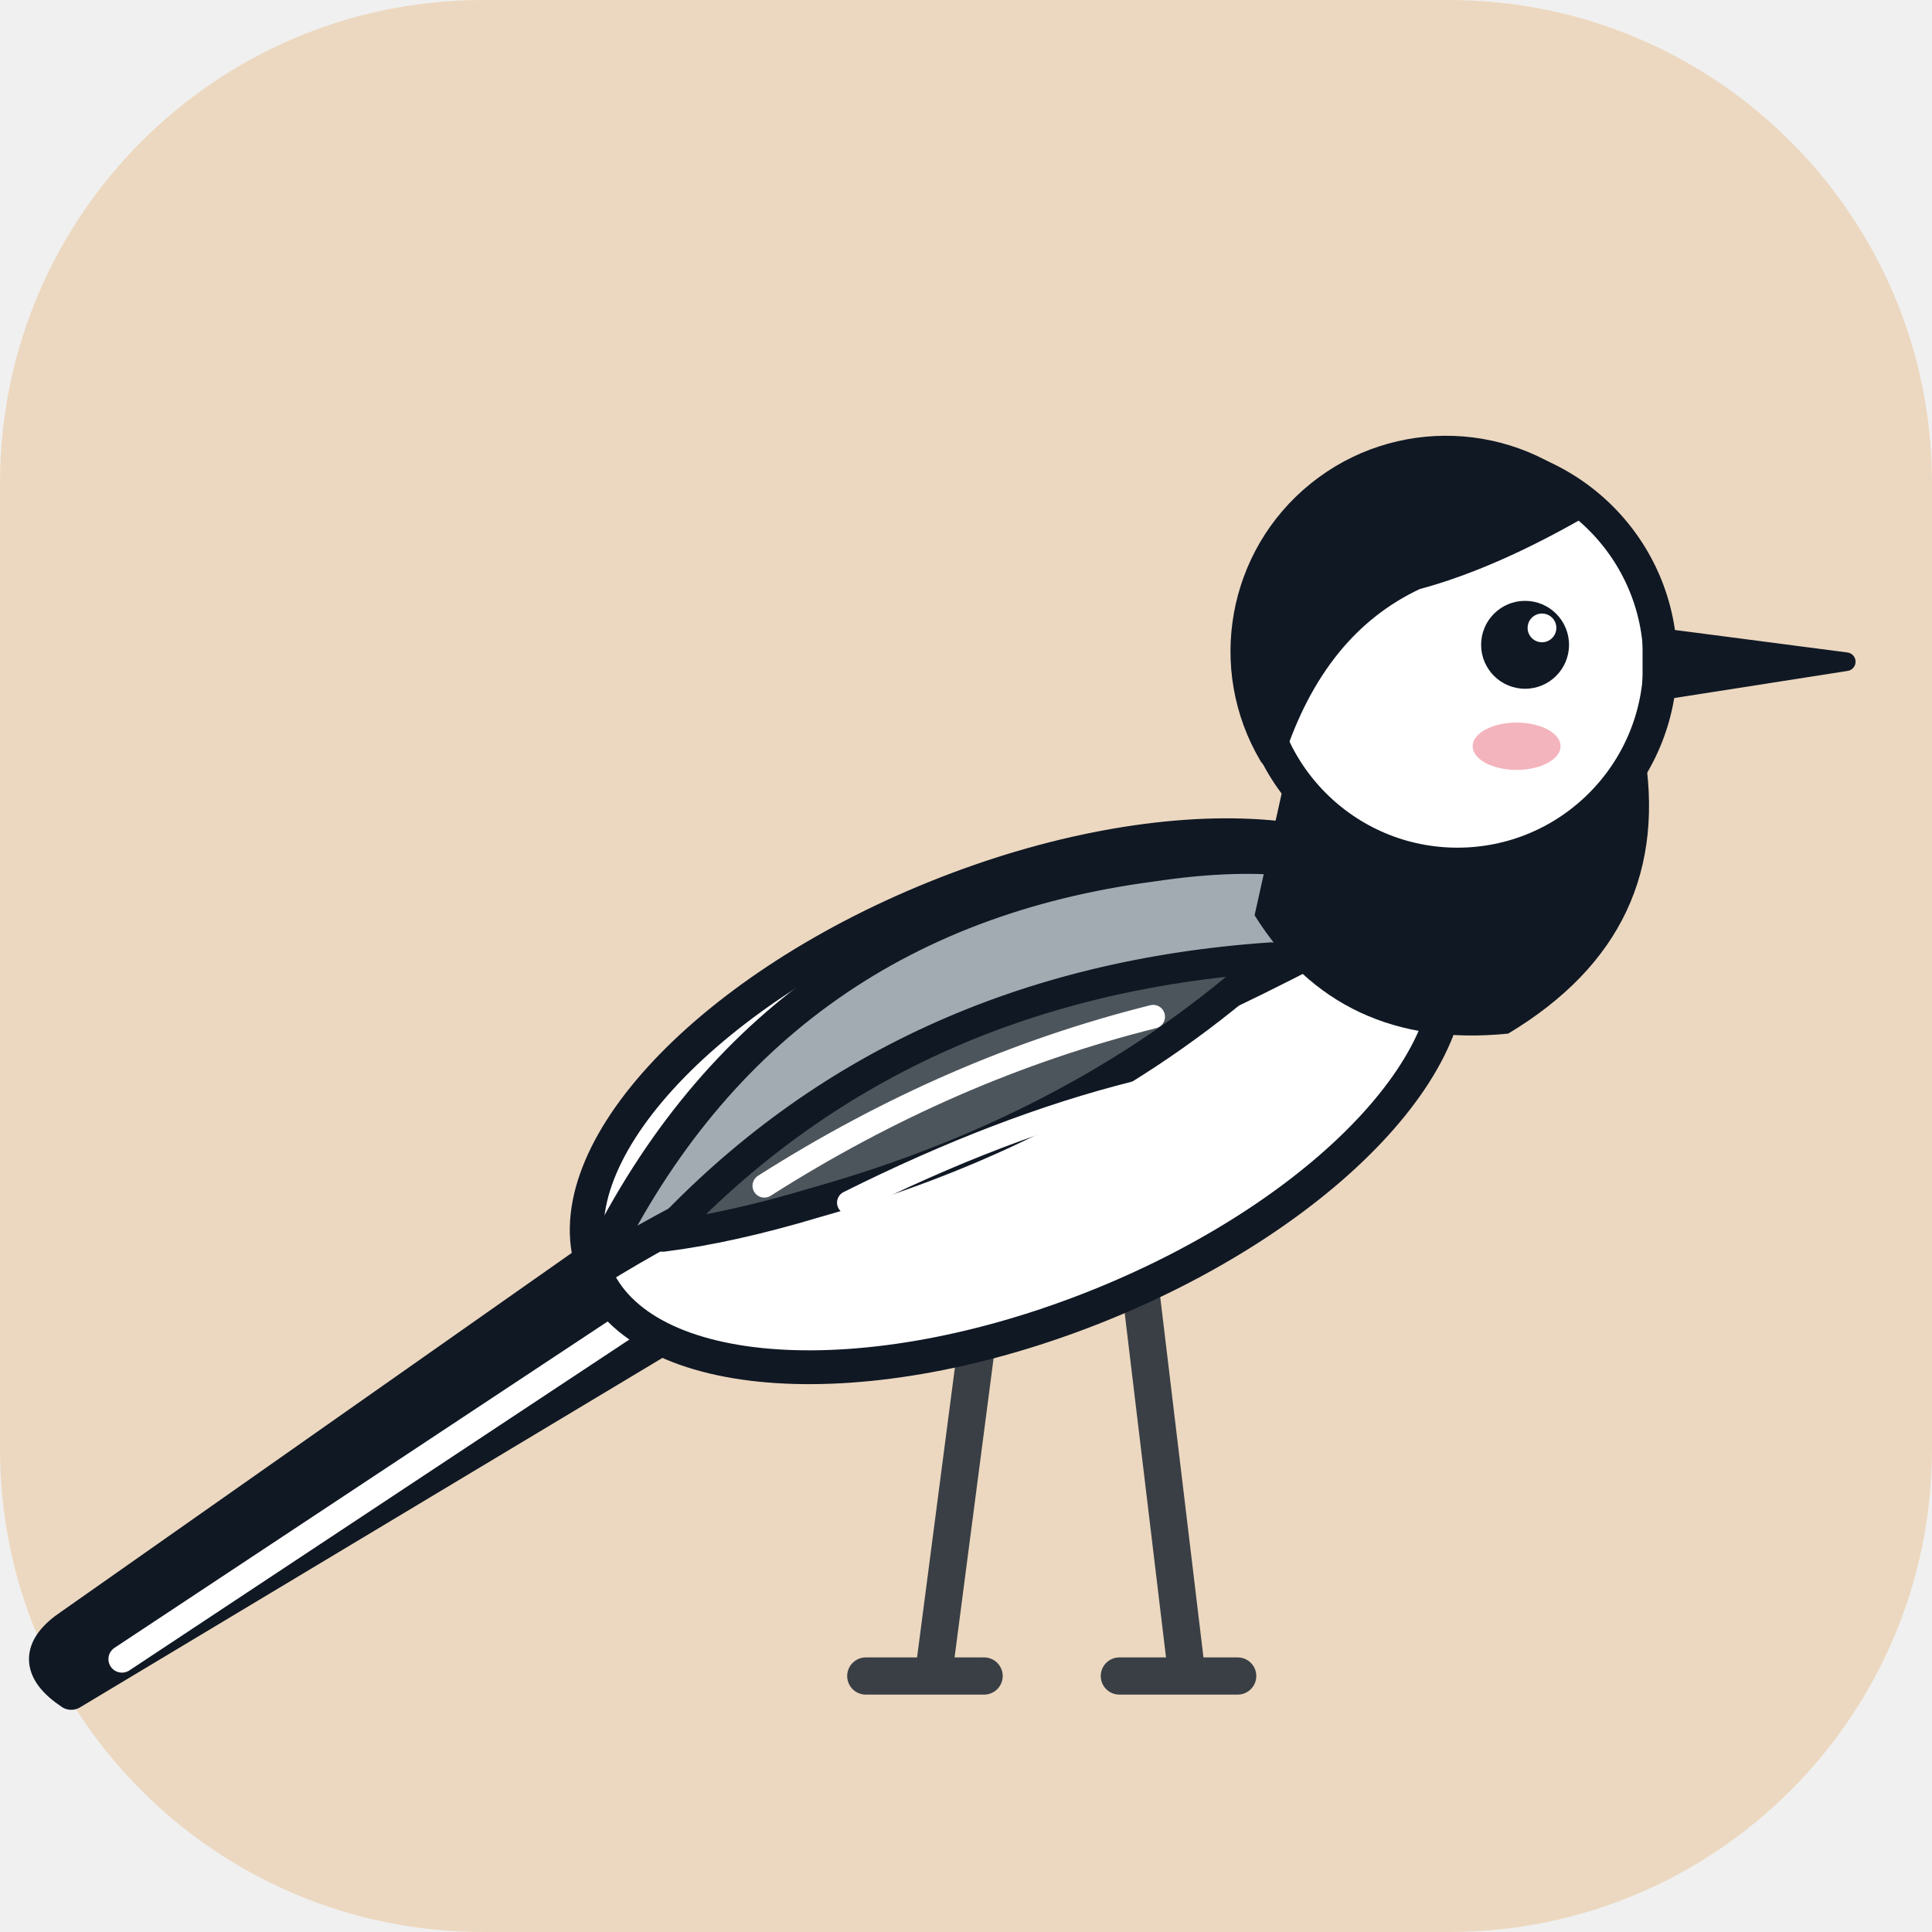
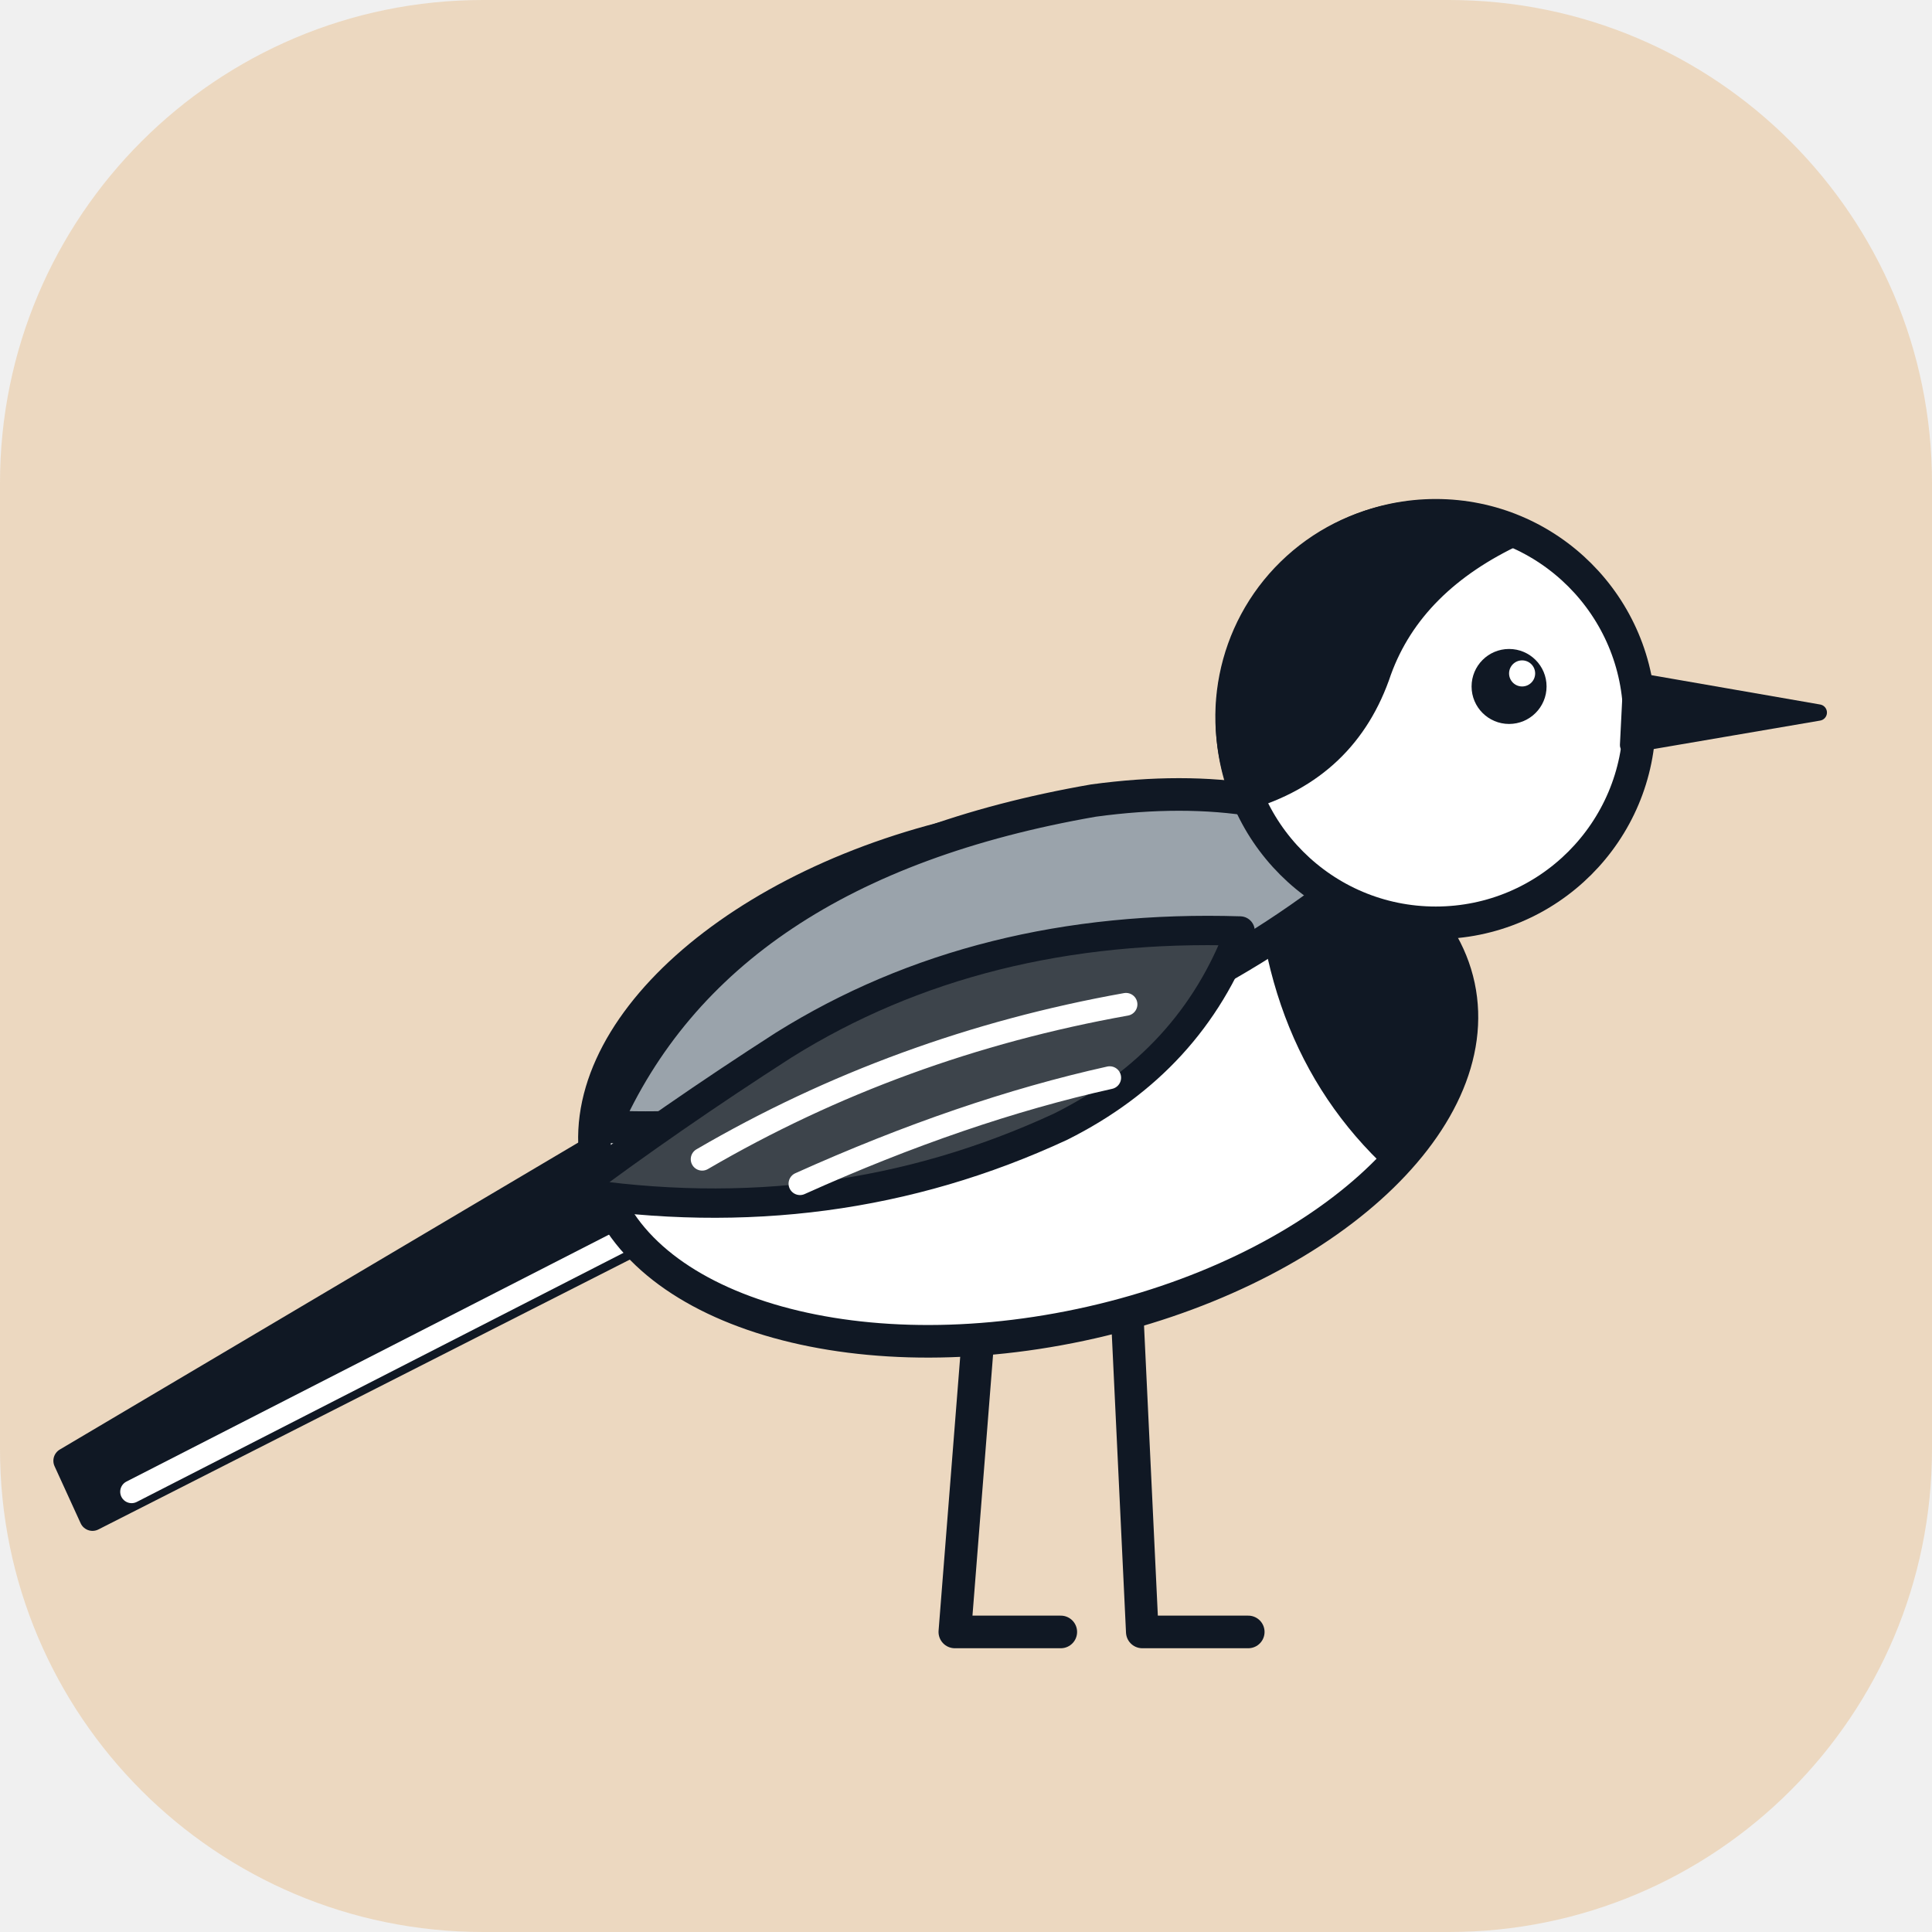
<svg xmlns="http://www.w3.org/2000/svg" viewBox="0 0 64 64">
  <rect width="64" height="64" rx="16" fill="#ECD8C0" />
-   <g transform="translate(-1 4) scale(0.56)">
+   <g transform="translate(-0.5 6) scale(0.54)">
+     <defs>
+       <clipPath id="mascot-body">
+         <ellipse cx="64" cy="55" rx="27" ry="15.5" transform="rotate(-12 64 55)" />
+       </clipPath>
+     </defs>
    <g>
-       <path d="M43 63 L6 89 Q3 91 6 93 L46 69 Z" fill="#101824" stroke="#101824" stroke-width="2" stroke-linejoin="round" />
-       <path d="M9 91 L43 68.5" stroke="#fff" stroke-width="1.6" stroke-linecap="round" />
+       <g>
+         <path d="M43 56 L5 78.5 L6.6 82 L45 62.5 Z" fill="#101824" stroke="#101824" stroke-width="1.6" stroke-linejoin="round" />
+         <path d="M9 80.4 L43 63" stroke="#fff" stroke-width="1.4" stroke-linecap="round" />
+       </g>
+       <path d="M61 70 L59.5 89 M70 68 L71 89 M59.5 89 H66 M71 89 H77.5" stroke="#101824" stroke-width="2" stroke-linecap="round" fill="none" />
+       <ellipse cx="64" cy="55" rx="27" ry="15.5" transform="rotate(-12 64 55)" fill="#fff" />
+       <path d="M78 43 Q79 56 89 63 L102 63 L102 36 Z" fill="#101824" clip-path="url(#mascot-body)" />
+       <ellipse cx="64" cy="55" rx="27" ry="15.5" transform="rotate(-12 64 55)" fill="none" stroke="#101824" stroke-width="2" />
+       <path d="M38 58 Q45 42 68 38 Q79 36.5 86 41 Q76 50 60 55 Q48 58.5 38 58 Z" fill="#9aa3ab" stroke="#101824" stroke-width="2" stroke-linejoin="round" />
+       <g>
+         <path d="M77 46 Q61 45.5 49 53 Q42 57.5 36 62 Q52 64.5 66 58 Q74 54 77 46 Z" fill="#3d444b" stroke="#101824" stroke-width="1.8" stroke-linejoin="round" />
+         <path d="M44 60 Q56 53 70 50.5 M50 61.5 Q60 57 69 55" stroke="#fff" stroke-width="1.4" stroke-linecap="round" fill="none" />
+       </g>
+       <circle cx="89" cy="33" r="12.5" fill="#fff" stroke="#101824" stroke-width="2" />
+       <path d="M94 21.5 A12.5 12.5 0 0 0 77.3 37.8 Q83.5 36 85.5 30 Q87.5 24.5 94 21.5 Z" fill="#101824" stroke="#101824" stroke-width="1.6" stroke-linejoin="round" />
+       <circle cx="93.5" cy="31" r="2.3" fill="#101824" />
+       <circle cx="94.3" cy="30.2" r="0.8" fill="#fff" />
+       <path d="M101 30.6 L112.5 32.6 L100.8 34.6 Z" fill="#101824" stroke="#101824" stroke-width="1" stroke-linejoin="round" />
    </g>
-     <path d="M60 69 L57 92 M69 67 L72 92 M53 92 H60 M68 92 H75" stroke="#3a3f45" stroke-width="2.2" stroke-linecap="round" />
-     <ellipse cx="62" cy="58" rx="27" ry="13" transform="rotate(-22 62 58)" fill="#fff" stroke="#101824" stroke-width="2" />
-     <path d="M37 68 Q47 47 70 44 Q80 42.5 85 46 Q71 54 56 59 Q45 63 37 68 Z" fill="#a3abb2" stroke="#101824" stroke-width="2" stroke-linejoin="round" />
-     <path d="M41 66 Q55 51 77 49.5 Q66 59.5 50 64 Q45 65.5 41 66 Z" fill="#4d555c" stroke="#101824" stroke-width="1.8" stroke-linejoin="round" />
-     <path d="M47 63 Q58 56 70 53 M52 64 Q61 59.5 69 57.5" stroke="#fff" stroke-width="1.4" stroke-linecap="round" fill="none" />
-     <path d="M78 38 Q89 43 99 37 Q101 48 91 54 Q81 55 76 47 Z" fill="#101824" />
-     <circle cx="88" cy="32" r="12" fill="#fff" stroke="#101824" stroke-width="2" />
-     <path d="M77 37.5 A12 12 0 0 1 95.5 22.6 Q90 25.8 85.5 27 Q79.5 29.8 77 37.5 Z" fill="#101824" stroke="#101824" stroke-width="1.5" stroke-linejoin="round" />
-     <circle cx="92" cy="31" r="2.6" fill="#101824" />
-     <circle cx="93" cy="30" r="0.85" fill="#fff" />
-     <ellipse cx="91.5" cy="37" rx="2.6" ry="1.4" fill="#f2a7b1" opacity="0.85" />
-     <path d="M99.5 30.5 L111 32 L99.5 33.8 Z" fill="#101824" stroke="#101824" stroke-width="1.1" stroke-linejoin="round" />
  </g>
</svg>
